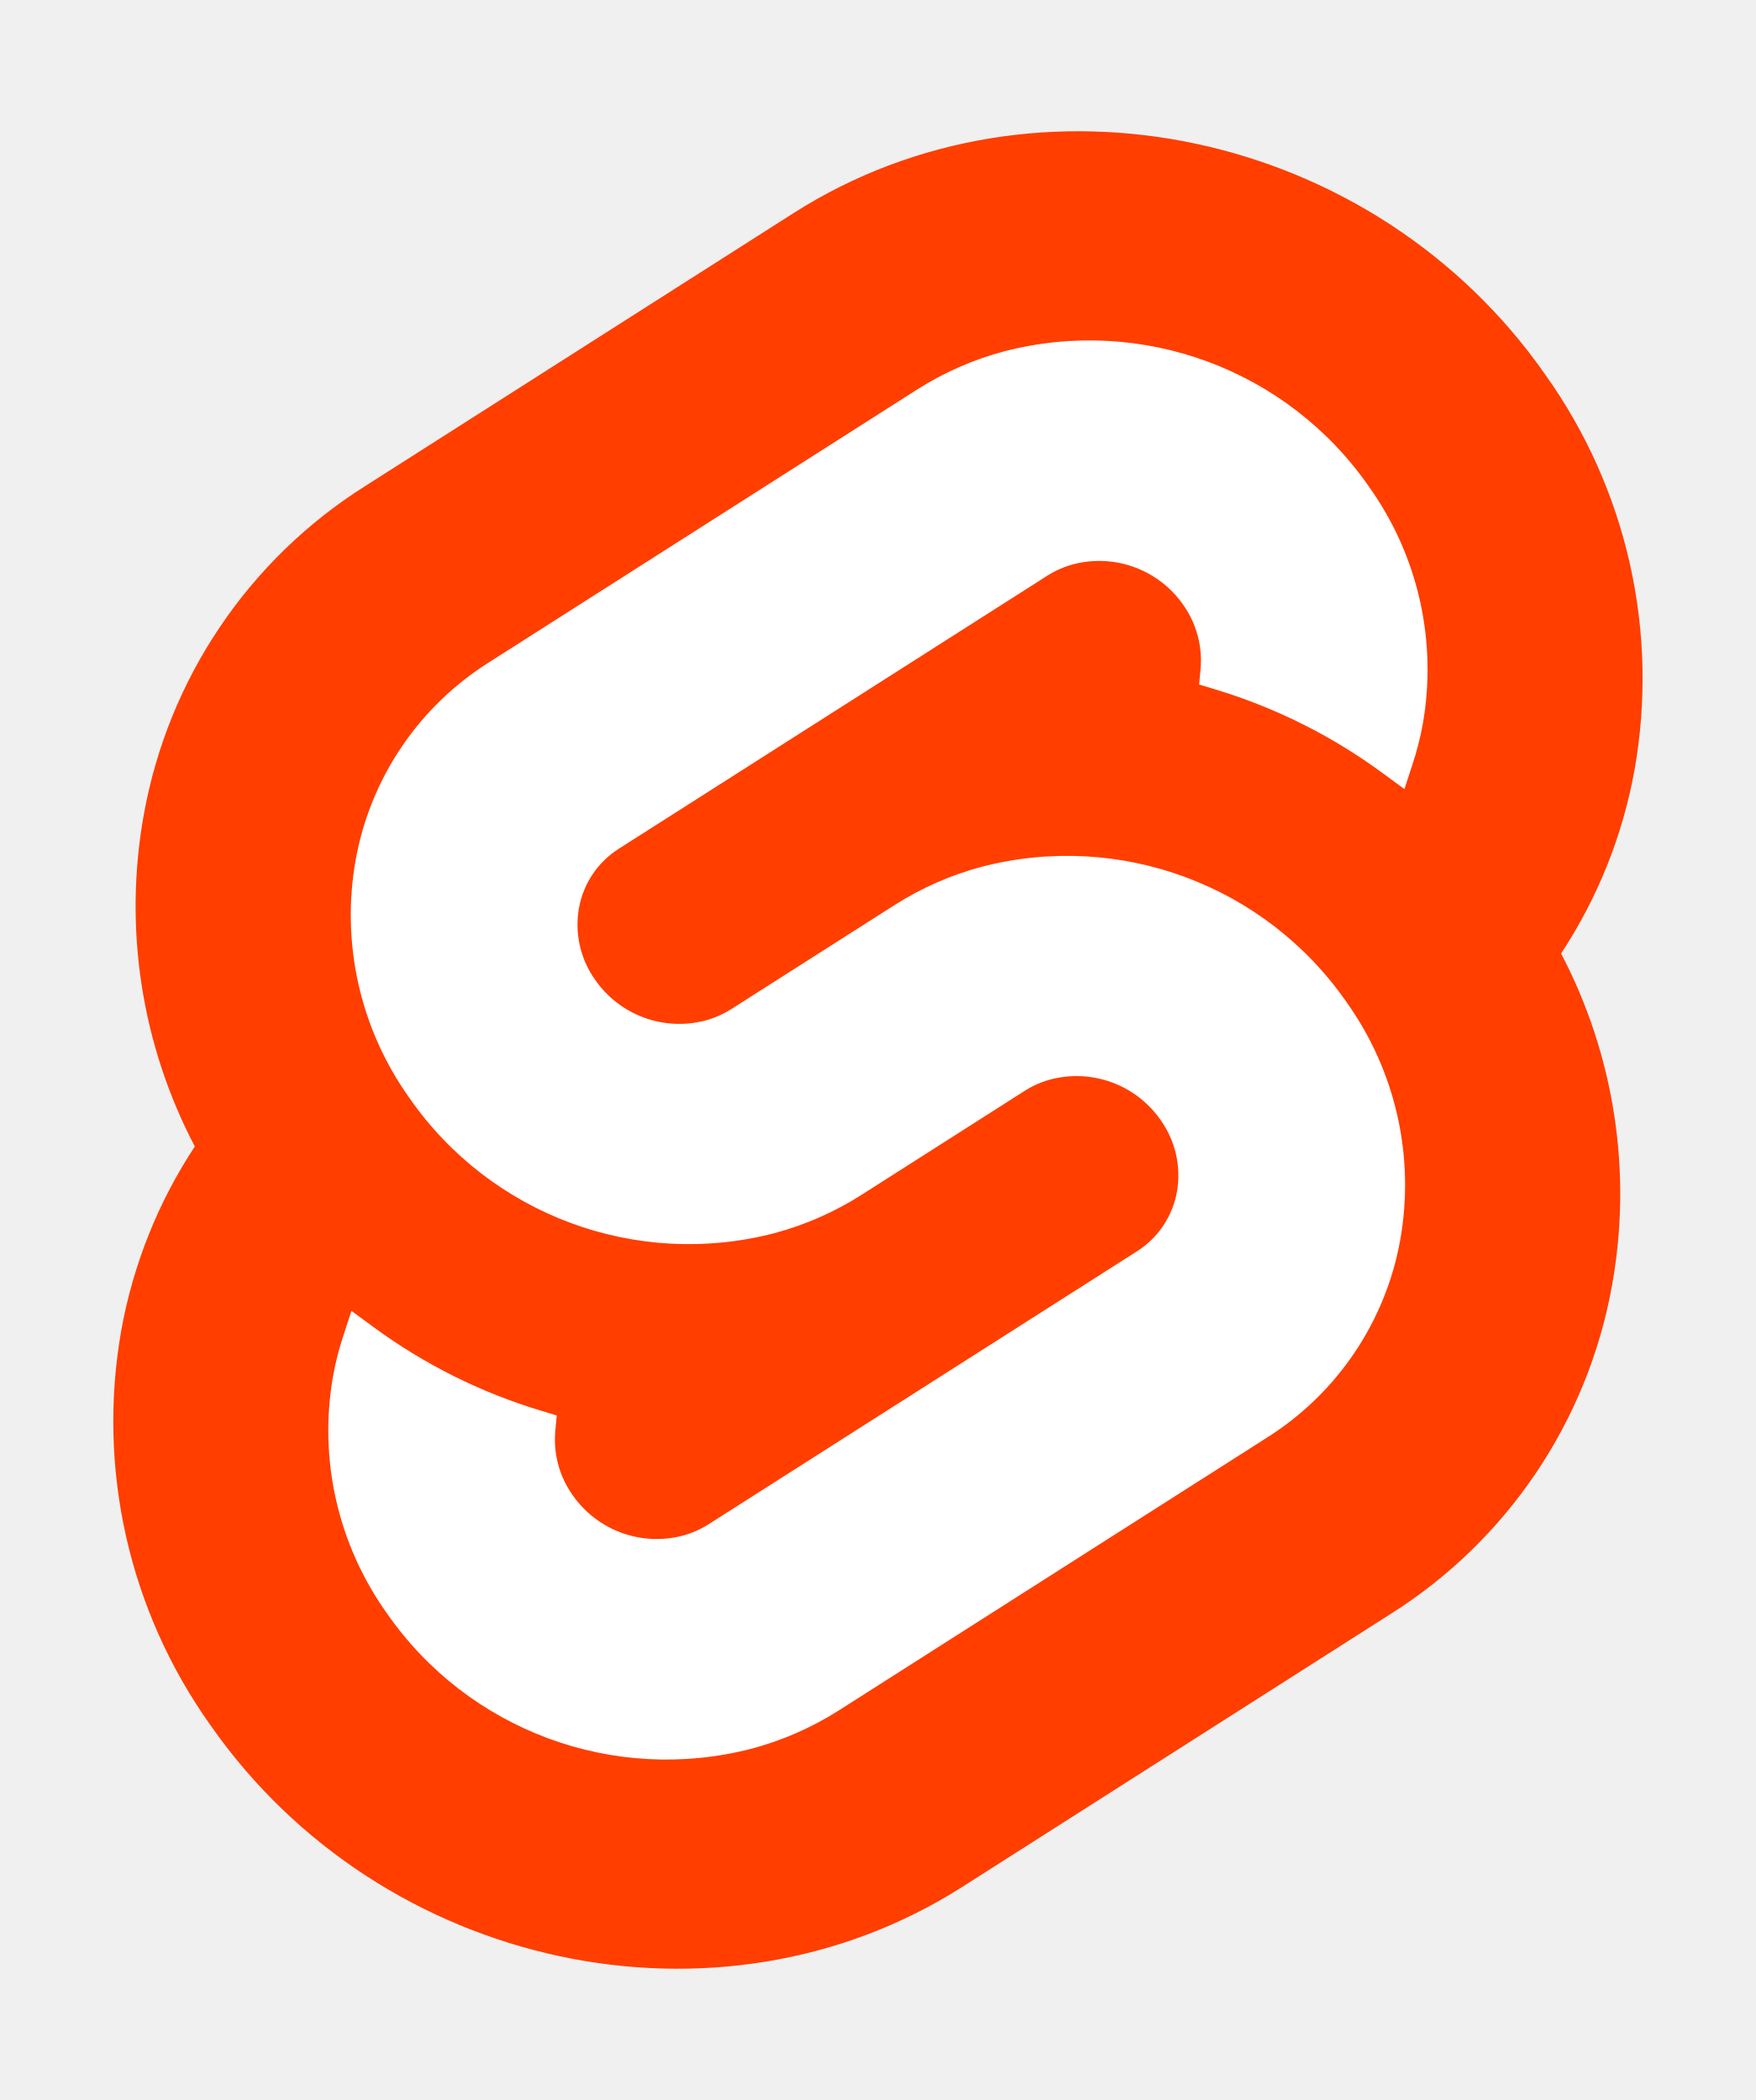
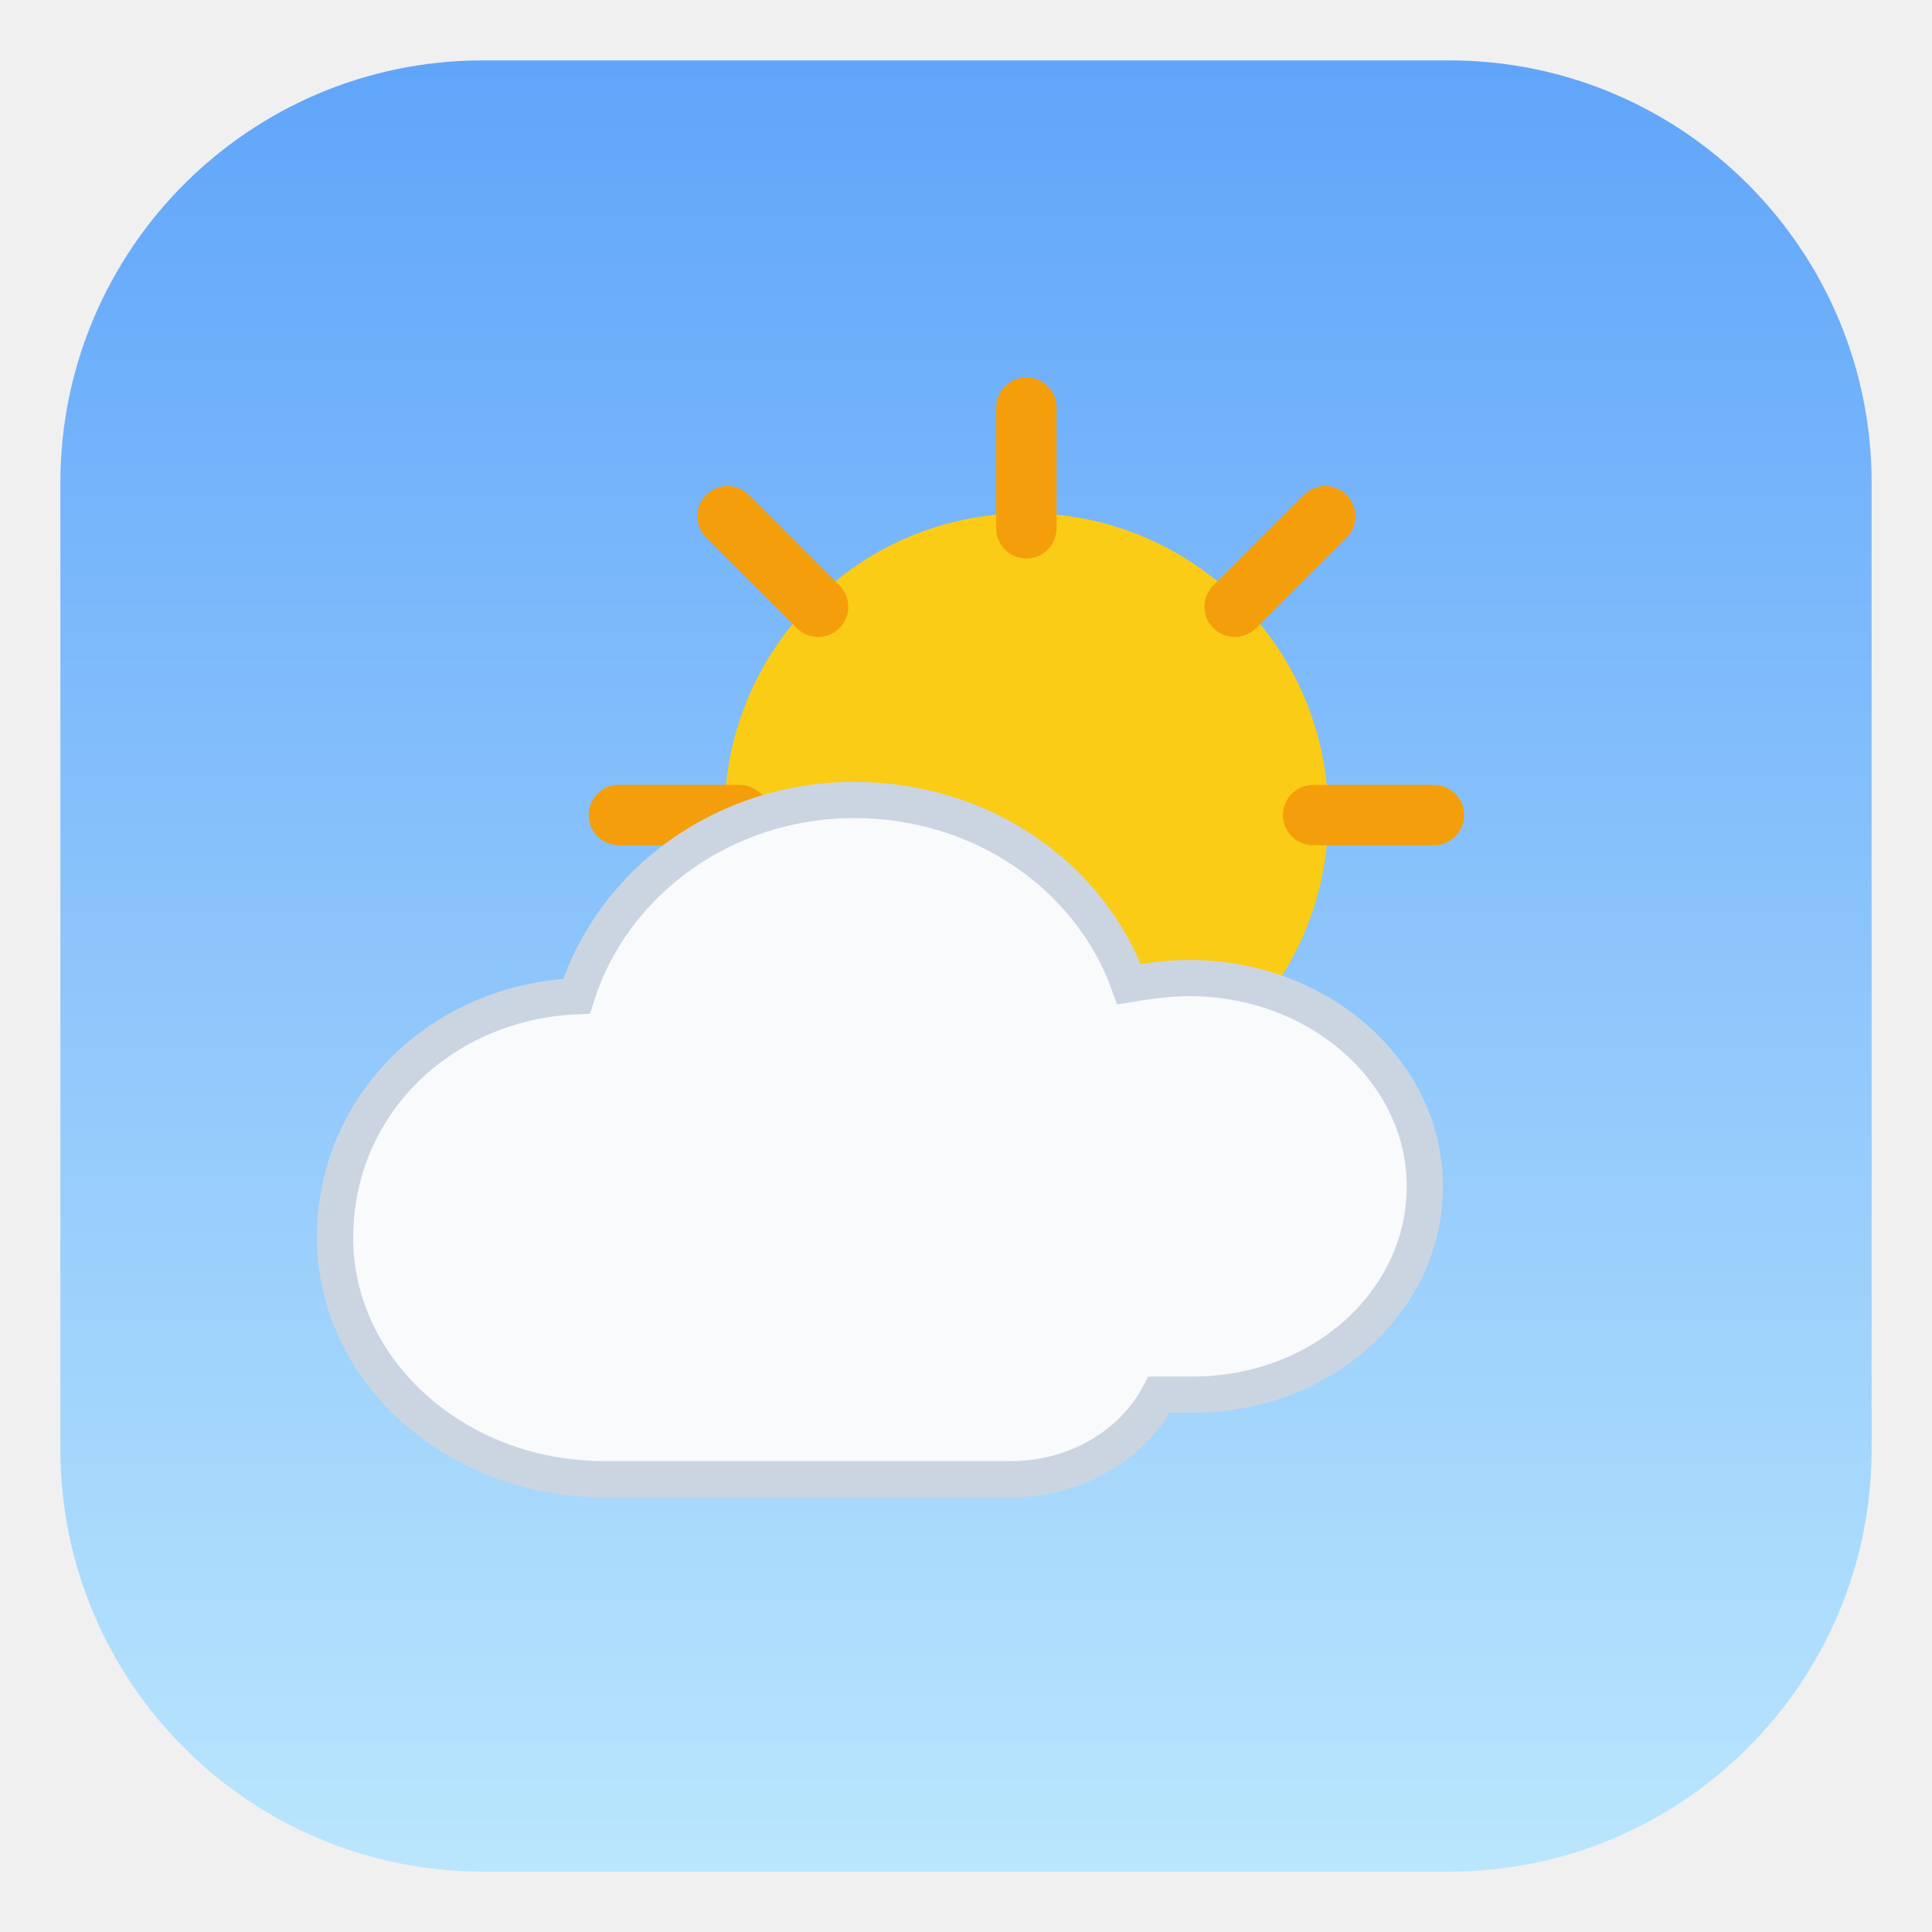
- <svg xmlns="http://www.w3.org/2000/svg" width="107" height="128" viewBox="0 0 107 128">
-   <path d="M94.157 22.819c-10.4-14.885-30.94-19.297-45.792-9.835L22.282 29.608A29.92 29.92 0 0 0 8.764 49.65a31.5 31.5 0 0 0 3.108 20.231 30 30 0 0 0-4.477 11.183 31.9 31.9 0 0 0 5.448 24.116c10.402 14.887 30.942 19.297 45.791 9.835l26.083-16.624A29.92 29.92 0 0 0 98.235 78.35a31.53 31.53 0 0 0-3.105-20.232 30 30 0 0 0 4.474-11.182 31.88 31.88 0 0 0-5.447-24.116" style="fill:#ff3e00" />
-   <path d="M45.817 106.582a20.72 20.72 0 0 1-22.237-8.243 19.17 19.17 0 0 1-3.277-14.503 18 18 0 0 1 .624-2.435l.49-1.498 1.337.981a33.6 33.6 0 0 0 10.203 5.098l.97.294-.09.968a5.85 5.85 0 0 0 1.052 3.878 6.24 6.24 0 0 0 6.695 2.485 5.8 5.8 0 0 0 1.603-.704L69.27 76.28a5.43 5.43 0 0 0 2.45-3.631 5.8 5.8 0 0 0-.987-4.371 6.24 6.24 0 0 0-6.698-2.487 5.7 5.7 0 0 0-1.6.704l-9.953 6.345a19 19 0 0 1-5.296 2.326 20.72 20.72 0 0 1-22.237-8.243 19.17 19.17 0 0 1-3.277-14.502 17.99 17.99 0 0 1 8.13-12.052l26.081-16.623a19 19 0 0 1 5.3-2.329 20.72 20.72 0 0 1 22.237 8.243 19.17 19.17 0 0 1 3.277 14.503 18 18 0 0 1-.624 2.435l-.49 1.498-1.337-.98a33.6 33.6 0 0 0-10.203-5.1l-.97-.294.09-.968a5.86 5.86 0 0 0-1.052-3.878 6.24 6.24 0 0 0-6.696-2.485 5.8 5.8 0 0 0-1.602.704L37.73 51.72a5.42 5.42 0 0 0-2.449 3.63 5.79 5.79 0 0 0 .986 4.372 6.24 6.24 0 0 0 6.698 2.486 5.8 5.8 0 0 0 1.602-.704l9.952-6.342a19 19 0 0 1 5.295-2.328 20.72 20.72 0 0 1 22.237 8.242 19.17 19.17 0 0 1 3.277 14.503 18 18 0 0 1-8.13 12.053l-26.081 16.622a19 19 0 0 1-5.3 2.328" style="fill:#fff" />
+ <svg xmlns="http://www.w3.org/2000/svg" width="64" height="64" viewBox="0 0 64 64">
+   <defs>
+     <linearGradient id="sky" x1="0" y1="0" x2="0" y2="1">
+       <stop offset="0%" stop-color="#60a5fa" />
+       <stop offset="100%" stop-color="#bae6fd" />
+     </linearGradient>
+   </defs>
+   <rect x="2" y="2" width="60" height="60" rx="14" fill="url(#sky)" />
+   <g transform="translate(20 13)">
+     <circle cx="14" cy="14" r="10" fill="#facc15" />
+     <g stroke="#f59e0b" stroke-width="2" stroke-linecap="round">
+       <line x1="14" y1="0.5" x2="14" y2="4.5" />
+       <line x1="14" y1="23.5" x2="14" y2="27.5" />
+       <line x1="0.5" y1="14" x2="4.5" y2="14" />
+       <line x1="23.5" y1="14" x2="27.5" y2="14" />
+       <line x1="4.1" y1="4.1" x2="7.1" y2="7.1" />
+       <line x1="20.9" y1="20.9" x2="23.9" y2="23.9" />
+       <line x1="20.9" y1="7.1" x2="23.9" y2="4.1" />
+       <line x1="4.1" y1="23.9" x2="7.1" y2="20.9" />
+     </g>
+   </g>
+   <g transform="translate(10 28)">
+     <path d="M10 21c-4.9 0-8.9-3.6-8.9-8s3.5-7.8 8-8c1.2-3.8 4.9-6.5 9.2-6.5c4.2 0 7.8 2.5 9.1 6.1c0.6-0.1 1.3-0.2 2-0.2c4.3 0 7.8 3.1 7.8 6.9S33.8 18.2 29.5 18.2h-1.1c-0.9 1.7-2.8 2.8-4.9 2.8H10z" fill="#f8fafc" />
+     <path d="M10 21c-4.9 0-8.9-3.6-8.9-8s3.5-7.8 8-8c1.2-3.8 4.9-6.5 9.2-6.5c4.2 0 7.8 2.5 9.1 6.1c0.6-0.1 1.3-0.2 2-0.2c4.3 0 7.8 3.1 7.8 6.9S33.8 18.2 29.5 18.2h-1.1c-0.9 1.7-2.8 2.8-4.9 2.8H10z" fill="none" stroke="#cbd5e1" stroke-width="1.2" />
+   </g>
</svg>
